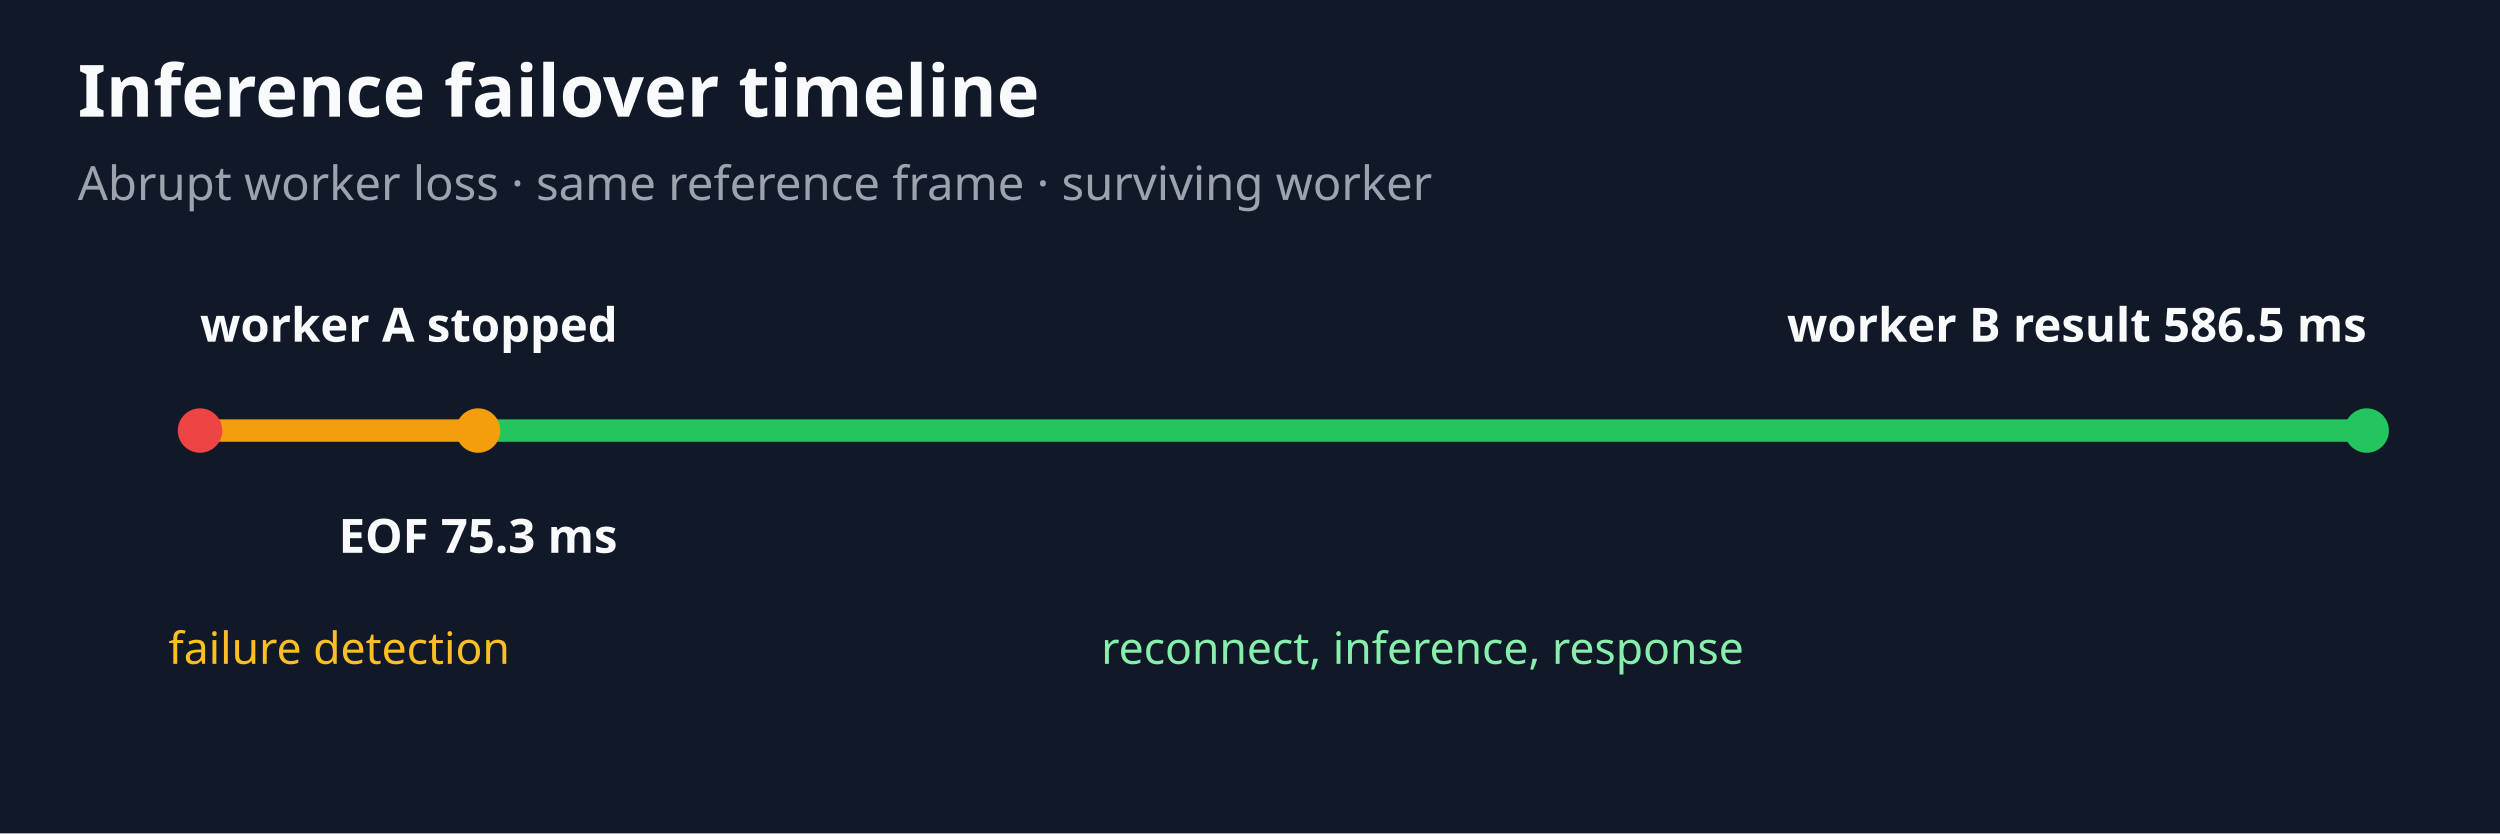
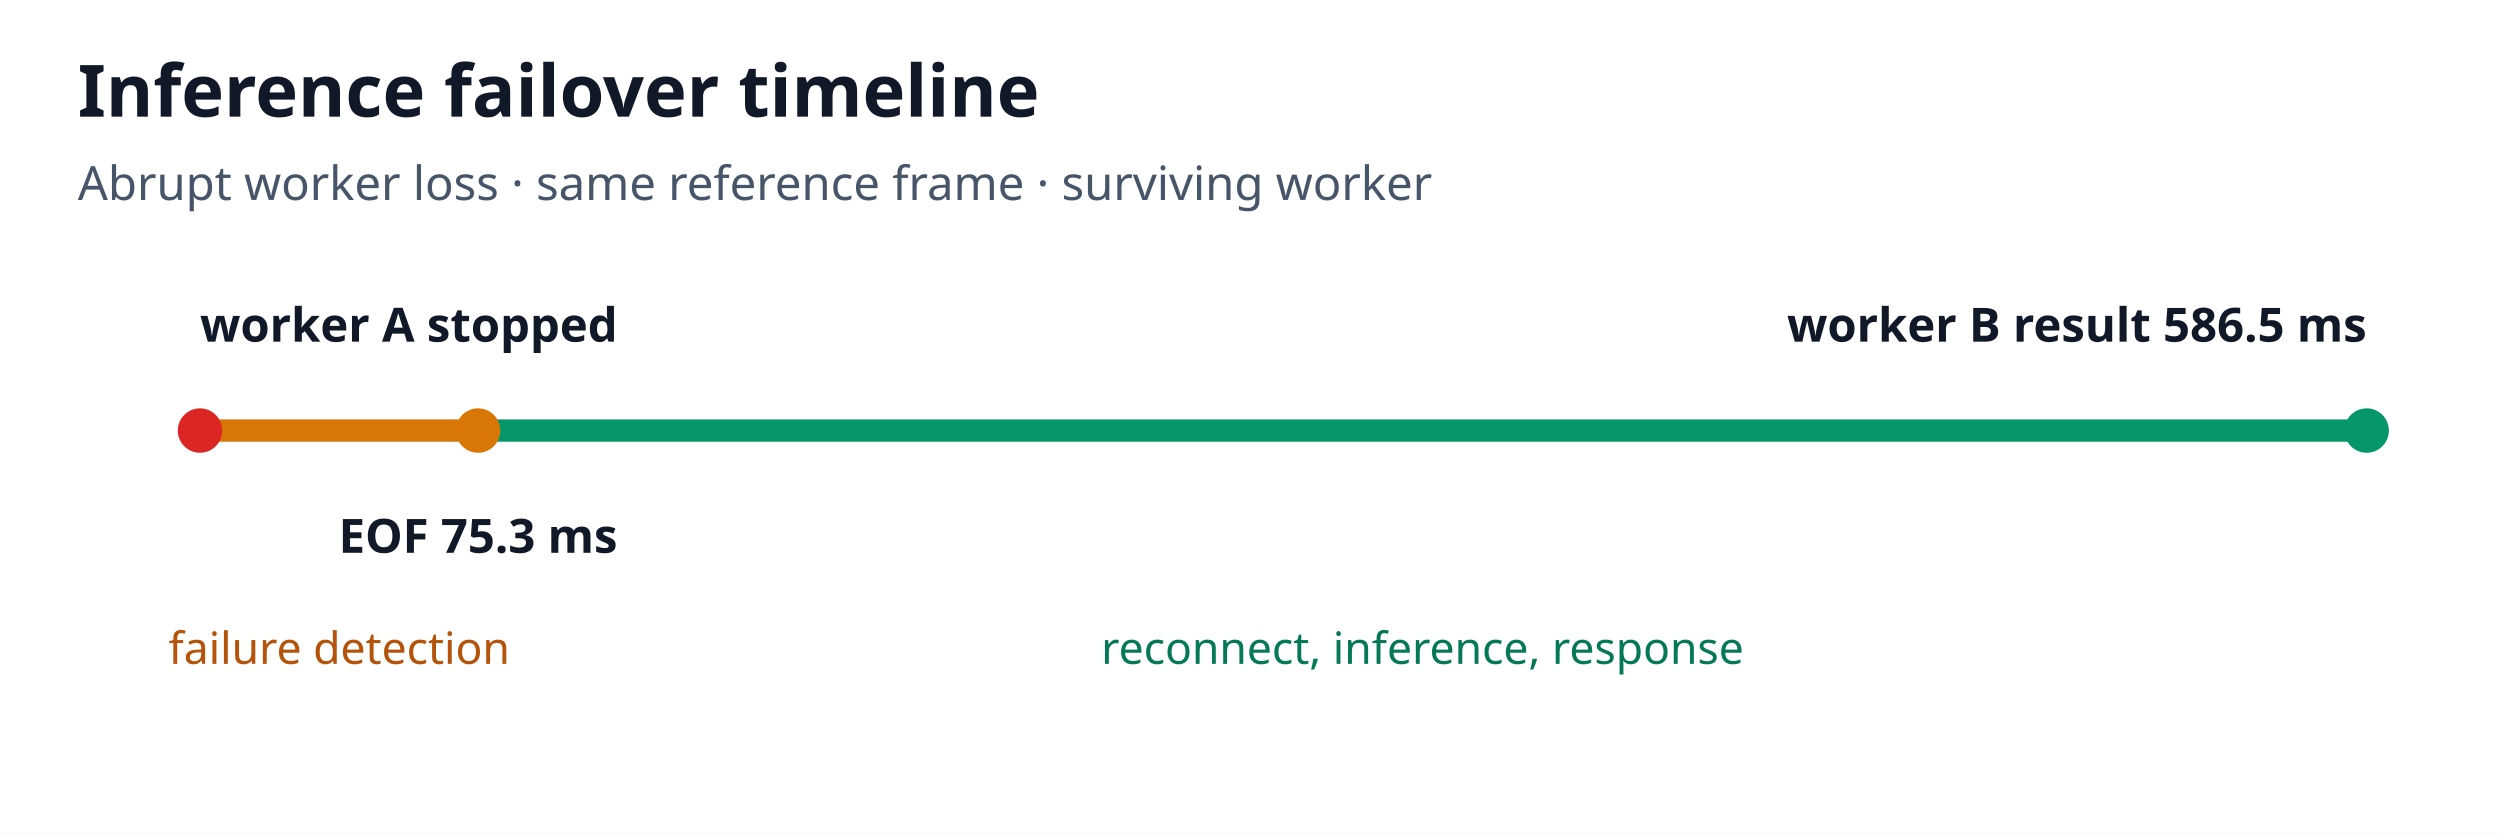
<svg xmlns="http://www.w3.org/2000/svg" width="900" height="300" viewBox="0 0 900 300" role="img" aria-labelledby="title description">
-   <rect width="100%" height="100%" fill="#111827" />
-   <text x="28" y="42" fill="#f9fafb" font-family="sans-serif" font-size="26" font-weight="700">Inference failover timeline</text>
-   <text x="28" y="72" fill="#9ca3af" font-family="sans-serif" font-size="17">Abrupt worker loss · same reference frame · surviving worker</text>
-   <line x1="72" y1="155" x2="852.0" y2="155" stroke="#4b5563" stroke-width="8" stroke-linecap="round" />
-   <line x1="72" y1="155" x2="172.1" y2="155" stroke="#f59e0b" stroke-width="8" stroke-linecap="round" />
-   <line x1="172.1" y1="155" x2="852.0" y2="155" stroke="#22c55e" stroke-width="8" stroke-linecap="round" />
-   <circle cx="72" cy="155" r="8" fill="#ef4444" />
-   <circle cx="172.1" cy="155" r="8" fill="#f59e0b" />
-   <circle cx="852.0" cy="155" r="8" fill="#22c55e" />
-   <text x="72" y="123" text-anchor="start" fill="#f9fafb" font-family="sans-serif" font-size="17" font-weight="600">worker A stopped</text>
-   <text x="172.1" y="199" text-anchor="middle" fill="#f9fafb" font-family="sans-serif" font-size="17" font-weight="600">EOF 75.3 ms</text>
-   <text x="852.0" y="123" text-anchor="end" fill="#f9fafb" font-family="sans-serif" font-size="17" font-weight="600">worker B result 586.5 ms</text>
-   <text x="122.1" y="239" text-anchor="middle" fill="#fbbf24" font-family="sans-serif" font-size="16">failure detection</text>
-   <text x="512.1" y="239" text-anchor="middle" fill="#86efac" font-family="sans-serif" font-size="16">reconnect, inference, response</text>
+   <rect width="100%" height="100%" fill="#ffffff" />
+   <text x="28" y="42" fill="#111827" font-family="sans-serif" font-size="26" font-weight="700">Inference failover timeline</text>
+   <text x="28" y="72" fill="#475569" font-family="sans-serif" font-size="17">Abrupt worker loss · same reference frame · surviving worker</text>
+   <line x1="72" y1="155" x2="852.0" y2="155" stroke="#cbd5e1" stroke-width="8" stroke-linecap="round" />
+   <line x1="72" y1="155" x2="172.1" y2="155" stroke="#d97706" stroke-width="8" stroke-linecap="round" />
+   <line x1="172.1" y1="155" x2="852.0" y2="155" stroke="#059669" stroke-width="8" stroke-linecap="round" />
+   <circle cx="72" cy="155" r="8" fill="#dc2626" />
+   <circle cx="172.1" cy="155" r="8" fill="#d97706" />
+   <circle cx="852.0" cy="155" r="8" fill="#059669" />
+   <text x="72" y="123" text-anchor="start" fill="#111827" font-family="sans-serif" font-size="17" font-weight="600">worker A stopped</text>
+   <text x="172.1" y="199" text-anchor="middle" fill="#111827" font-family="sans-serif" font-size="17" font-weight="600">EOF 75.3 ms</text>
+   <text x="852.0" y="123" text-anchor="end" fill="#111827" font-family="sans-serif" font-size="17" font-weight="600">worker B result 586.5 ms</text>
+   <text x="122.1" y="239" text-anchor="middle" fill="#b45309" font-family="sans-serif" font-size="16">failure detection</text>
+   <text x="512.1" y="239" text-anchor="middle" fill="#047857" font-family="sans-serif" font-size="16">reconnect, inference, response</text>
</svg>
